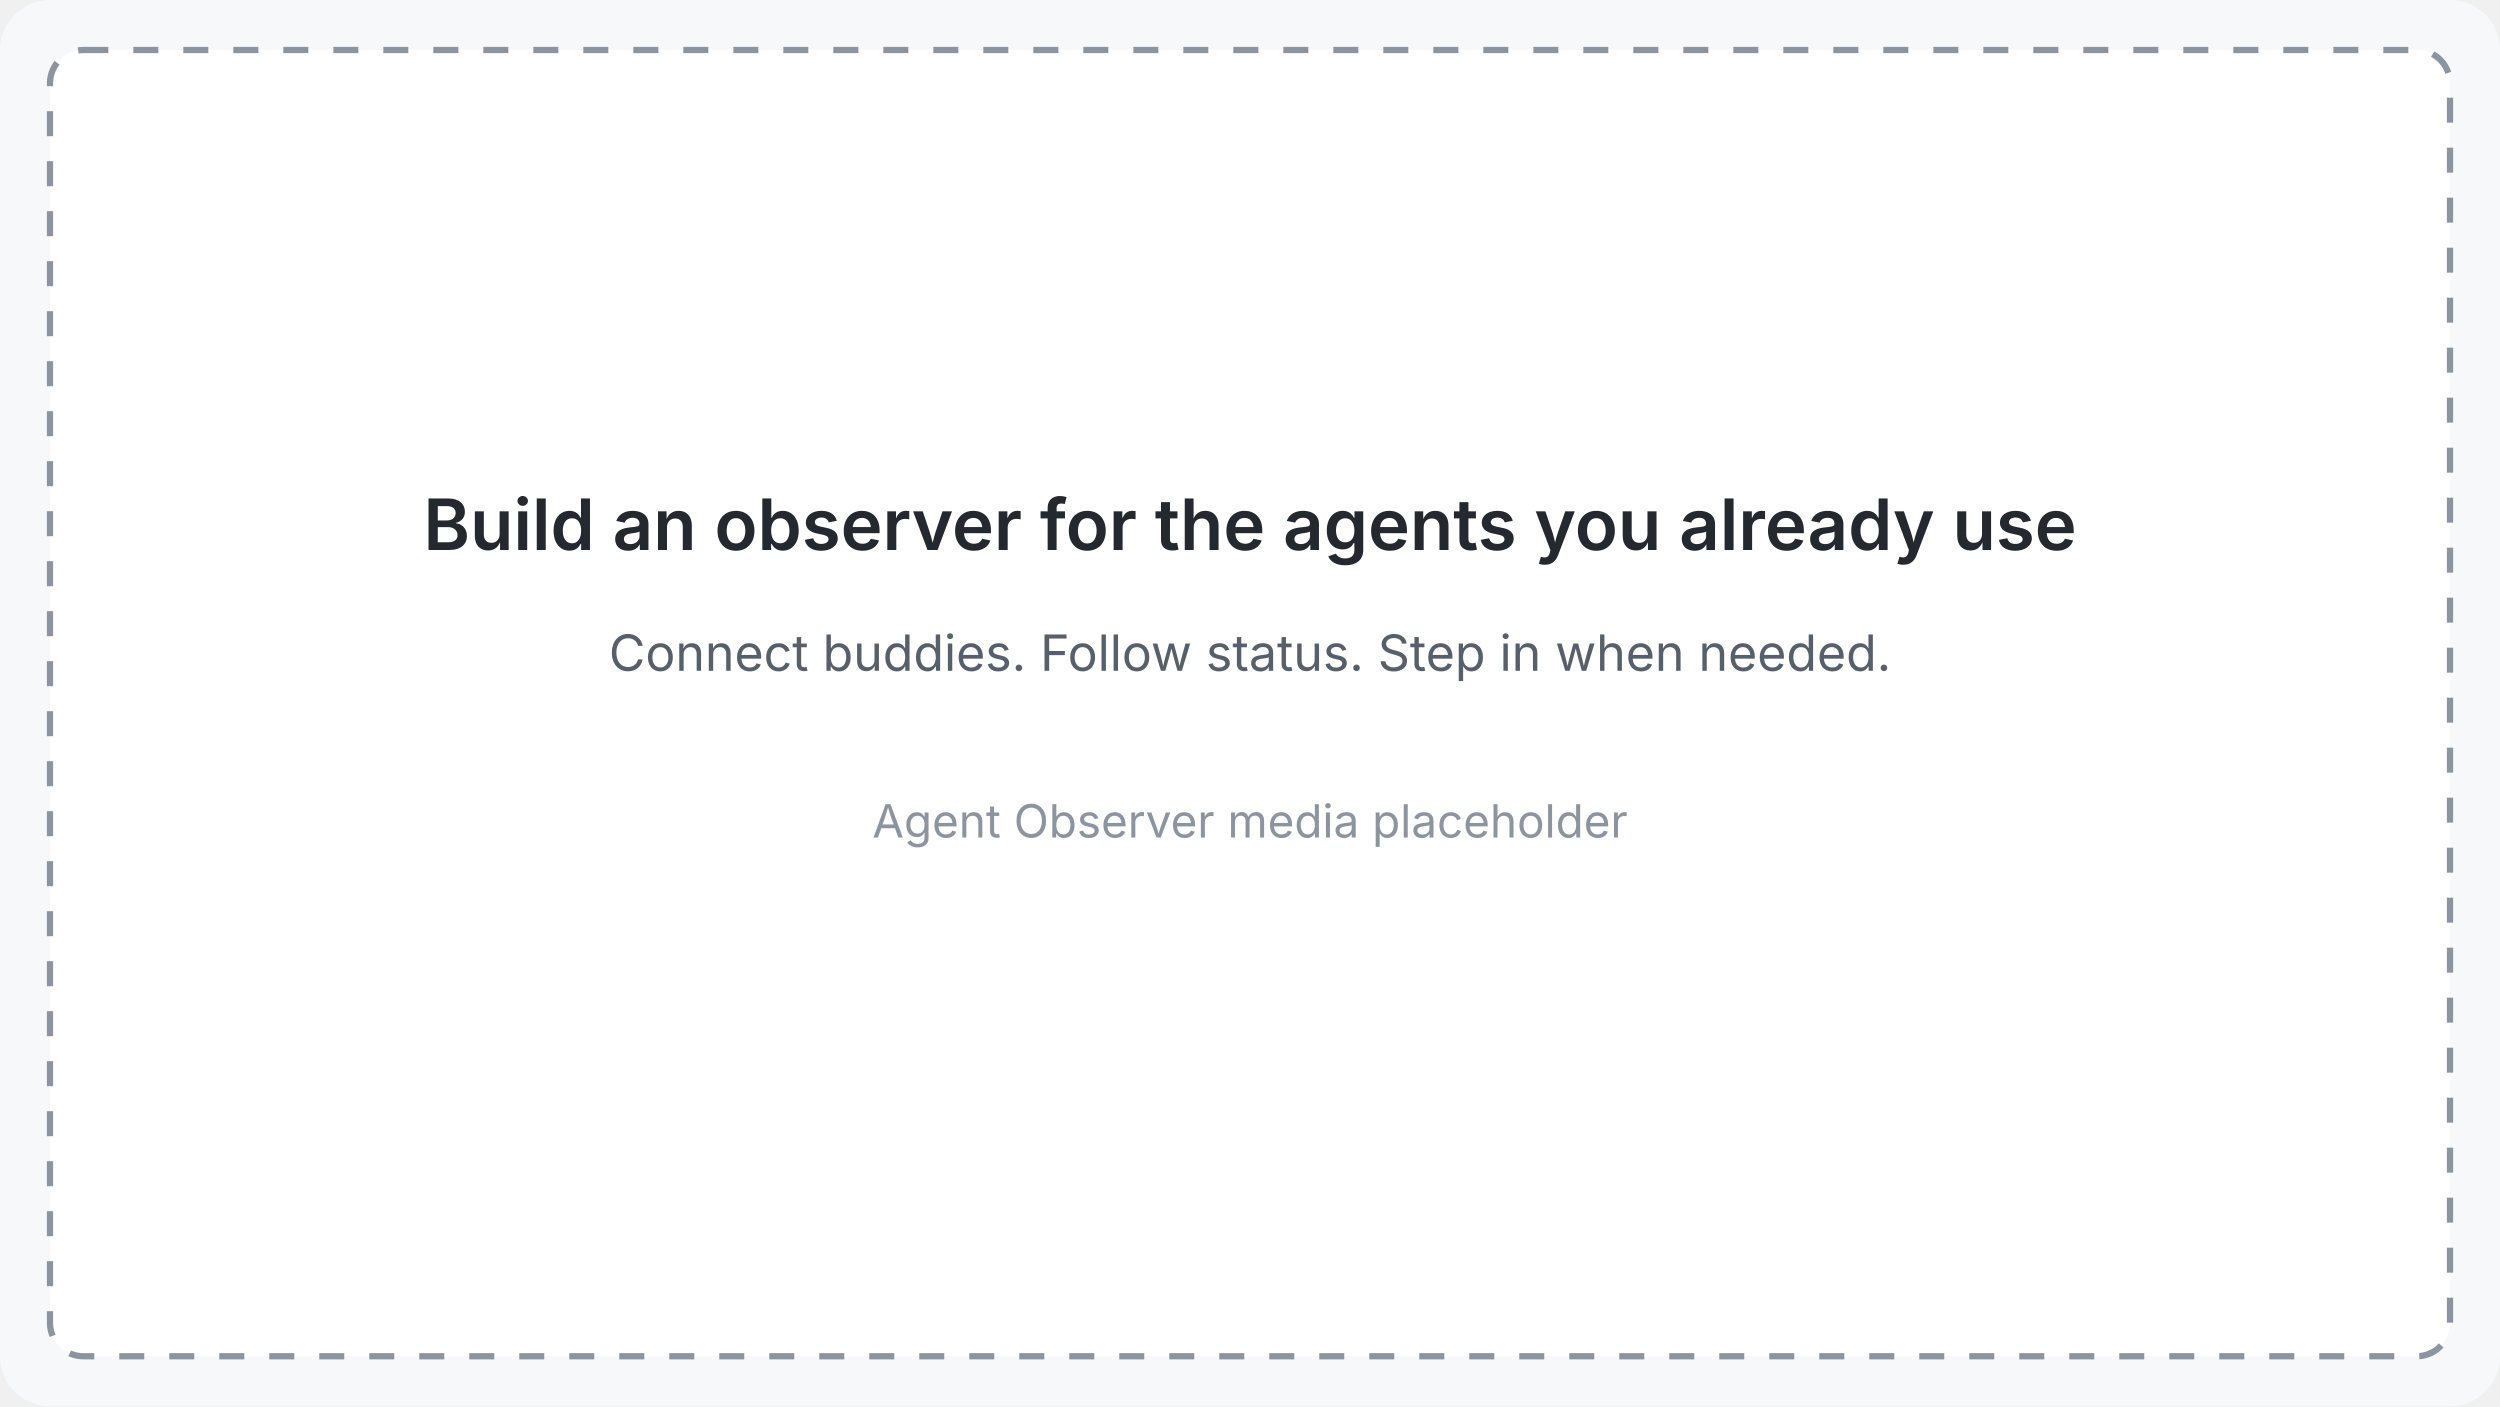
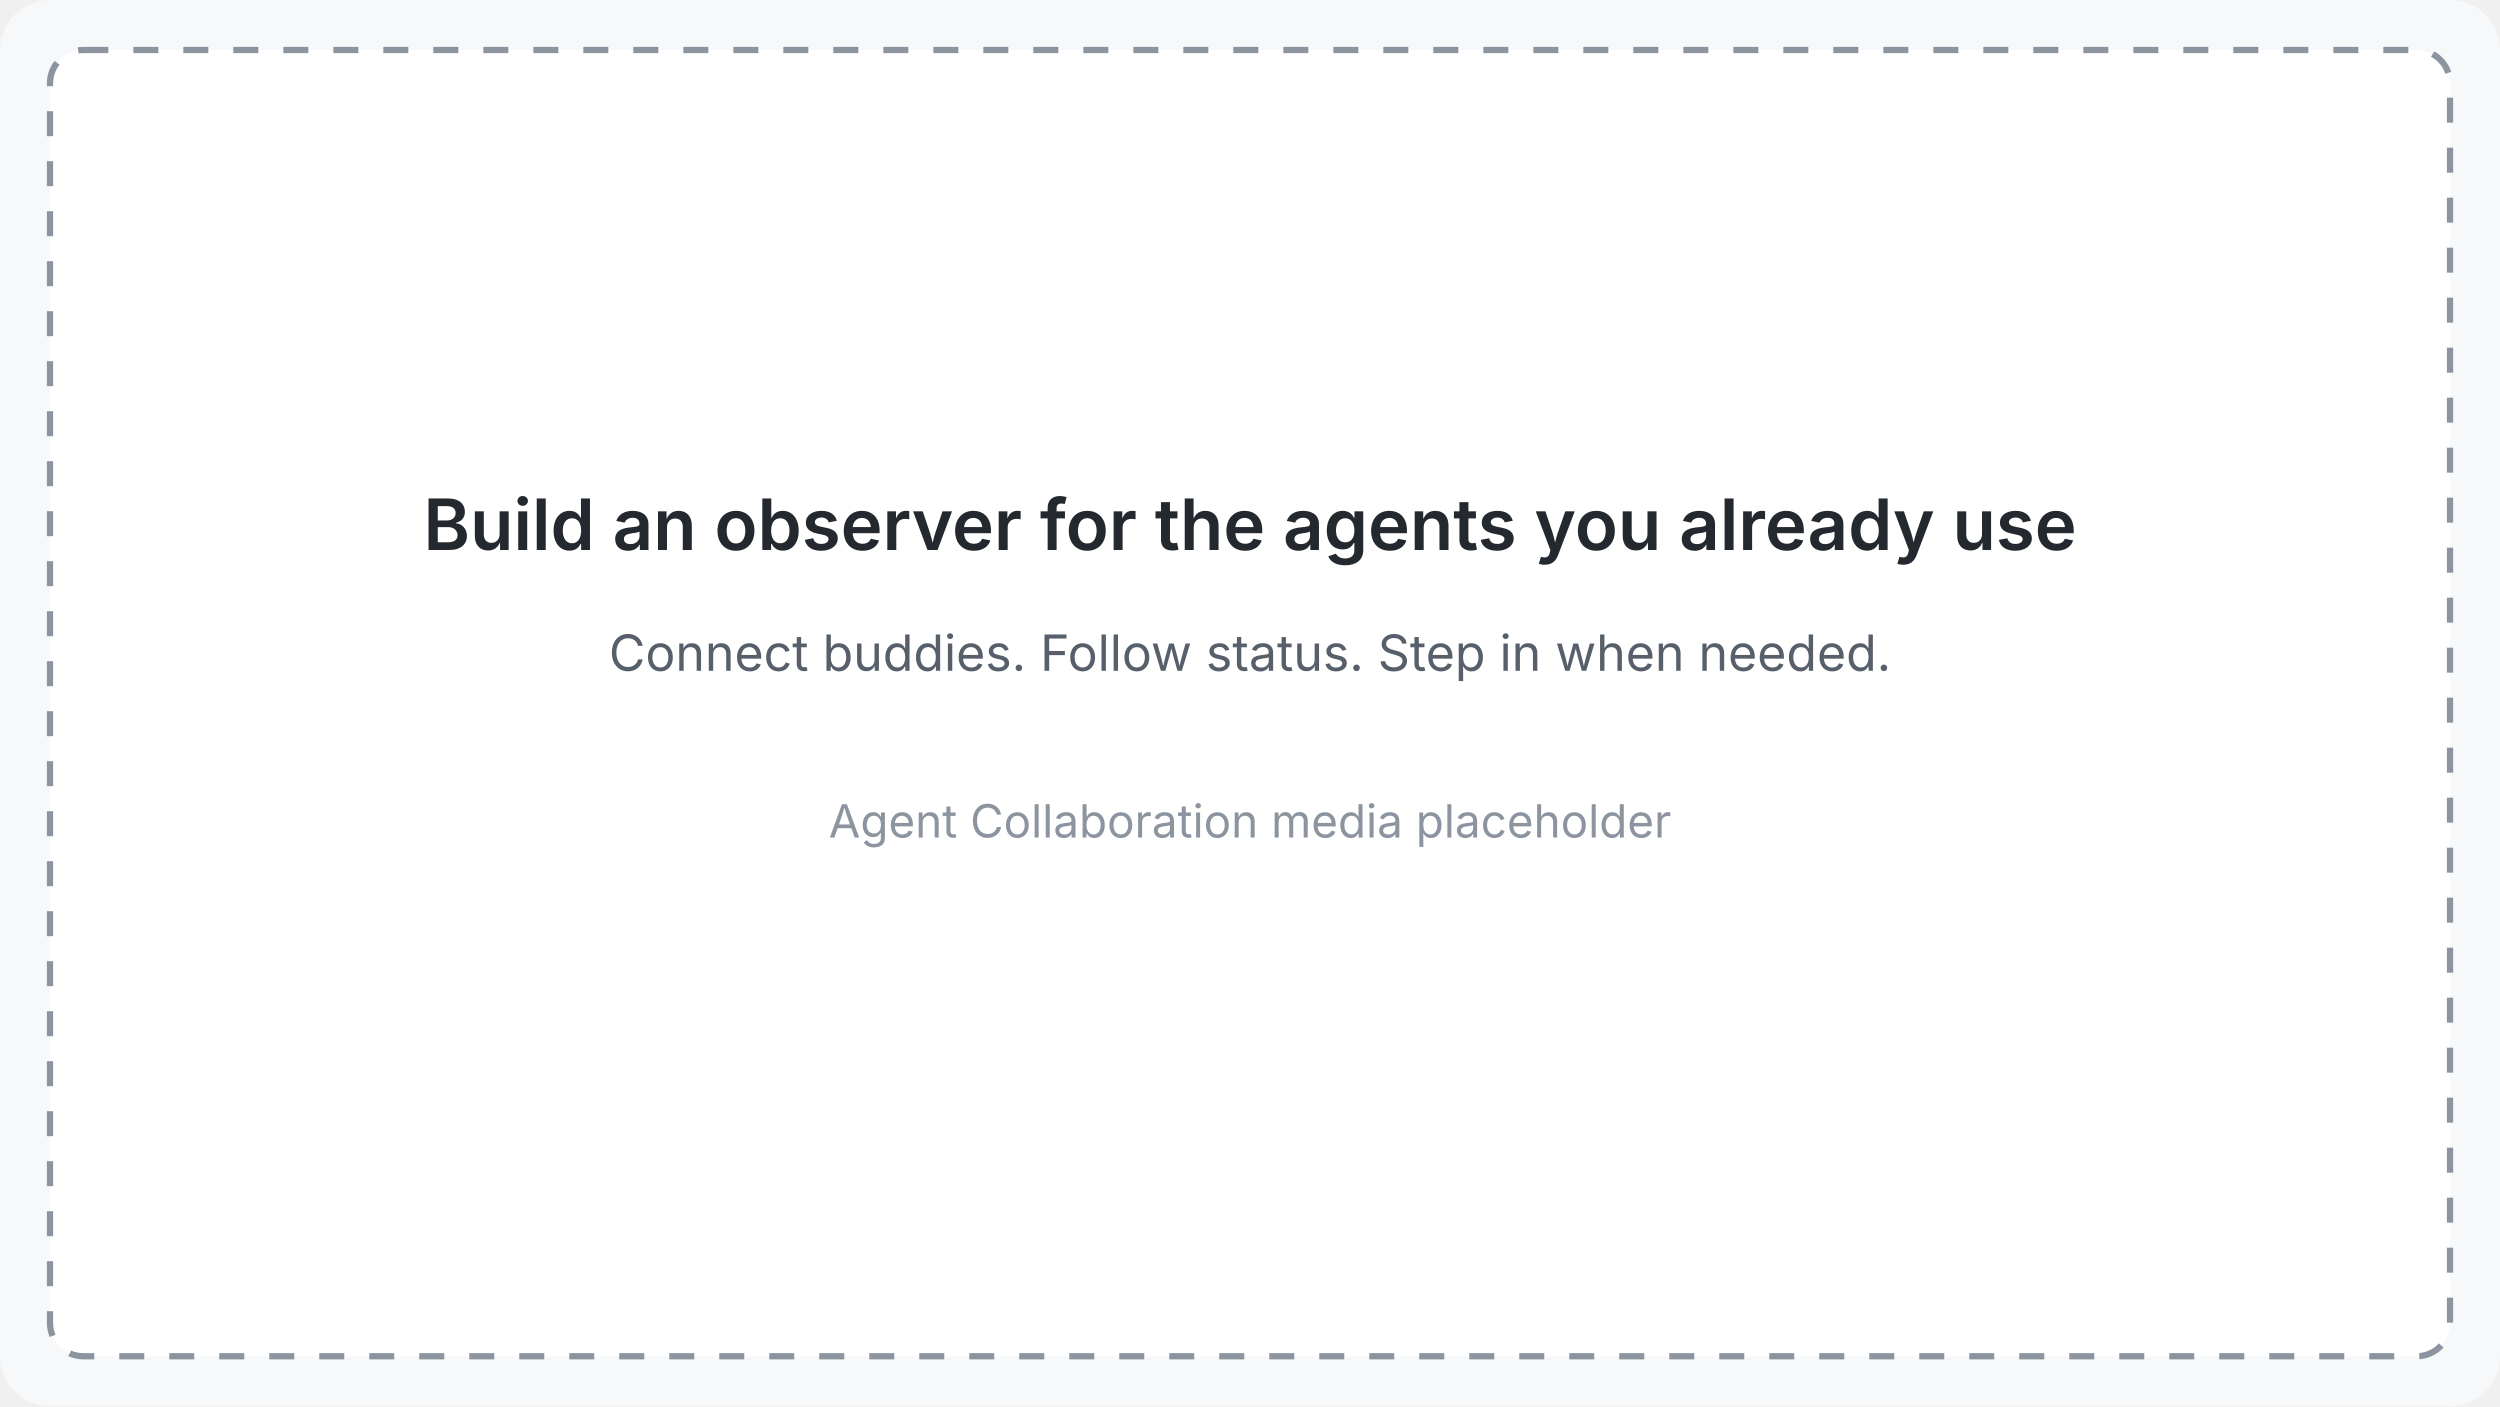
<svg xmlns="http://www.w3.org/2000/svg" width="1200" height="675" viewBox="0 0 1200 675" role="img" aria-labelledby="title description">
  <rect width="1200" height="675" rx="24" fill="#f6f8fa" />
  <rect x="24" y="24" width="1152" height="627" rx="16" fill="#ffffff" stroke="#8c959f" stroke-width="3" stroke-dasharray="12 12" />
  <g font-family="-apple-system, BlinkMacSystemFont, 'Segoe UI', sans-serif" text-anchor="middle">
    <text x="600" y="264" fill="#24292f" font-size="34" font-weight="600">Build an observer for the agents you already use</text>
    <text x="600" y="322" fill="#57606a" font-size="24">Connect buddies. Follow status. Step in when needed.</text>
-     <text x="600" y="402" fill="#8c959f" font-size="22">Agent Observer media placeholder</text>
+     <text x="600" y="402" fill="#8c959f" font-size="22">Agent Collaboration media placeholder</text>
  </g>
</svg>
